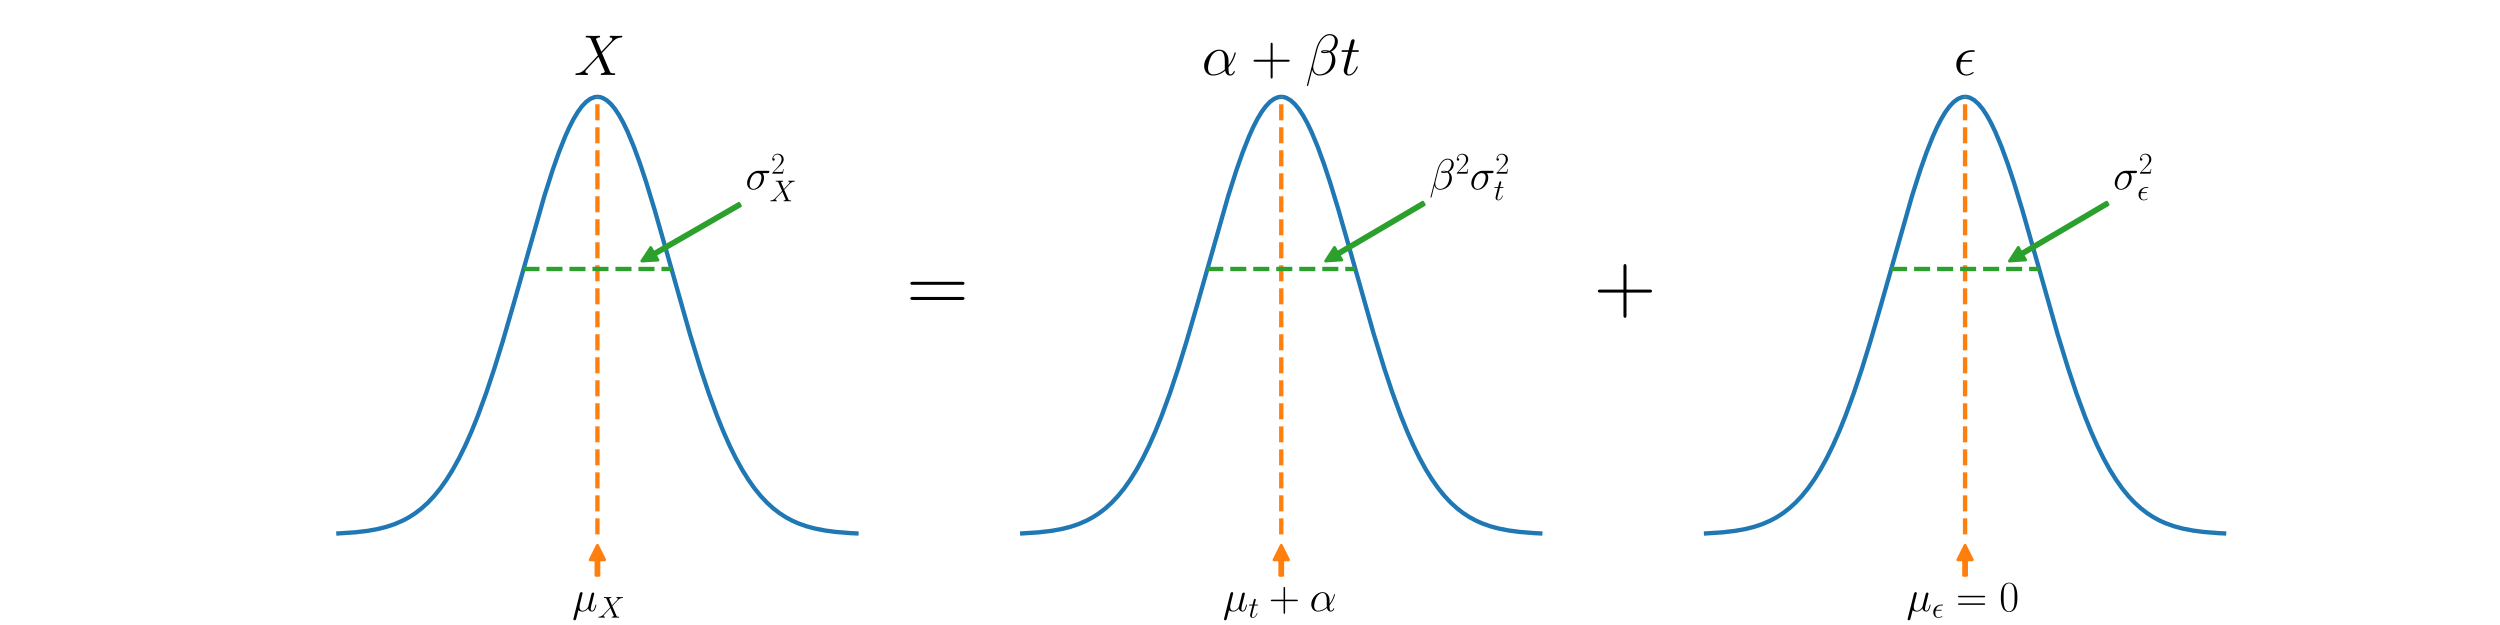
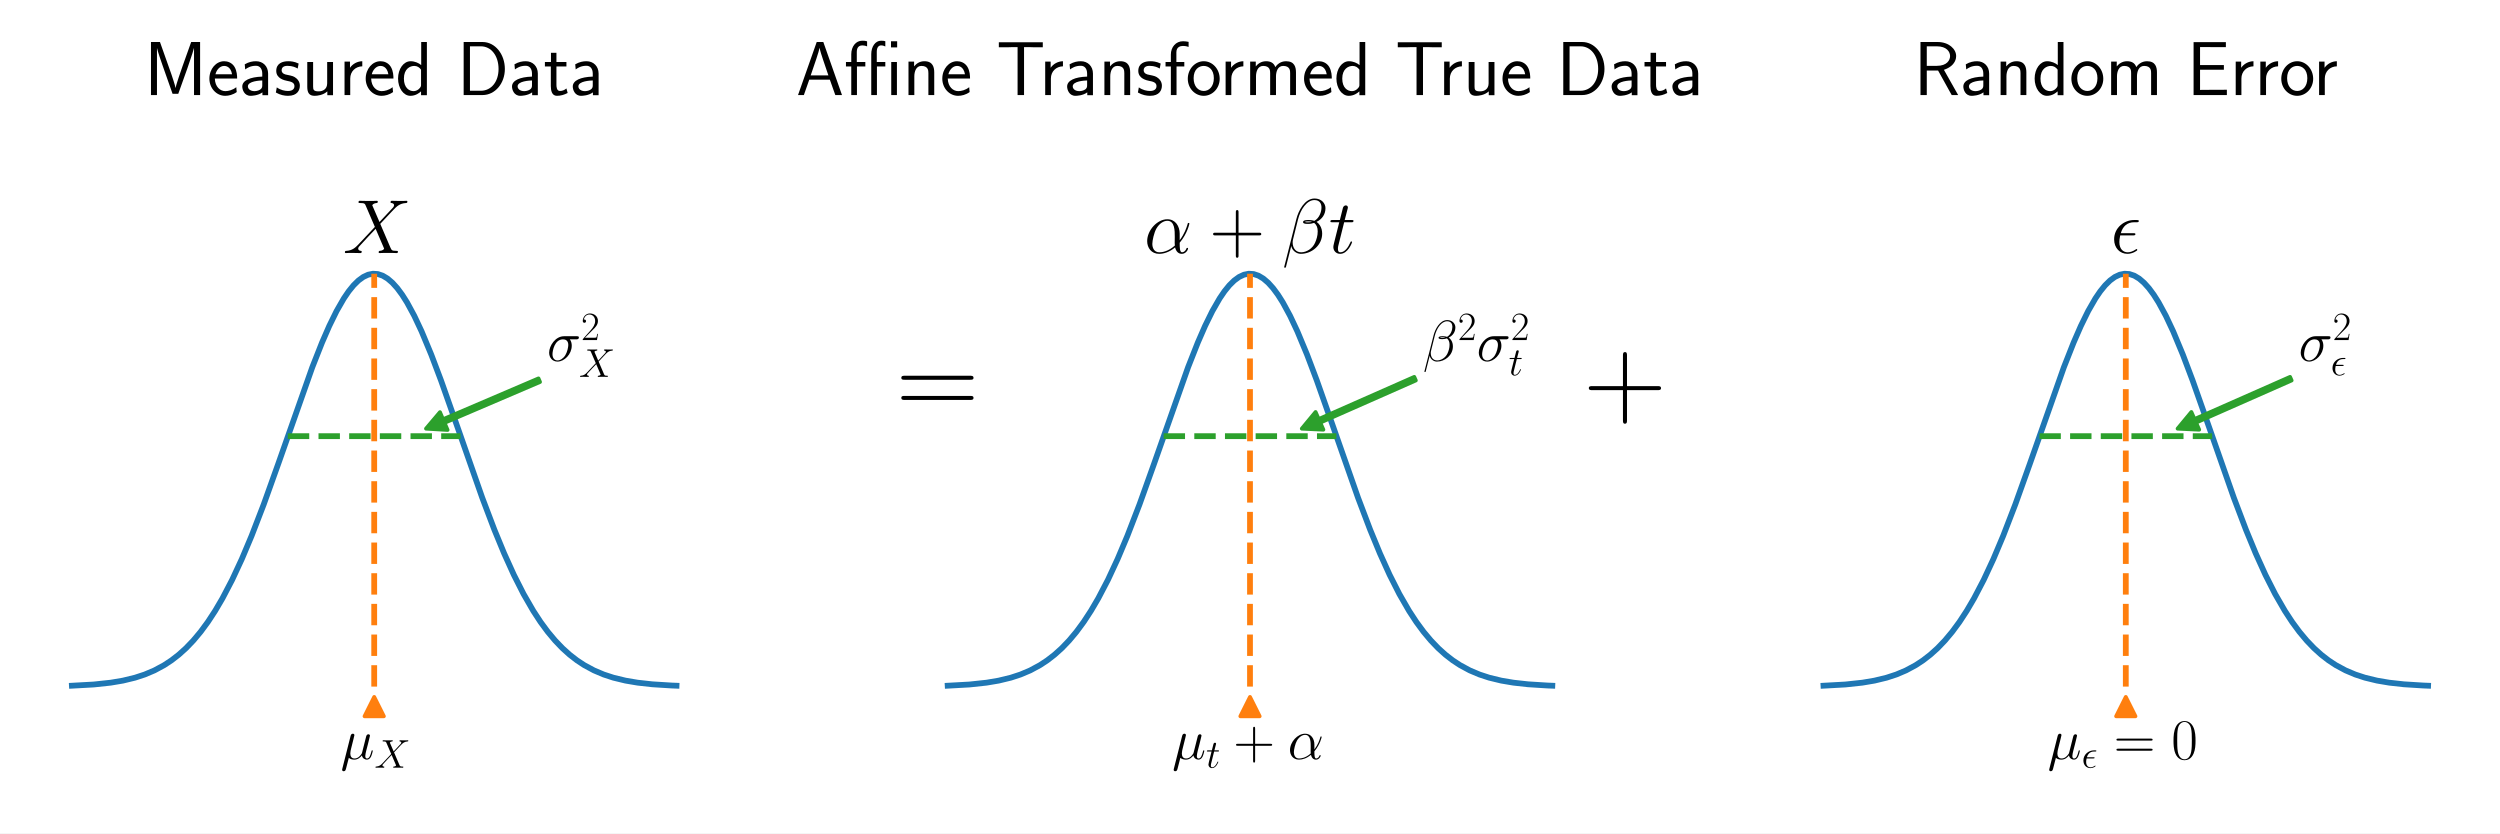
- <svg xmlns="http://www.w3.org/2000/svg" xmlns:xlink="http://www.w3.org/1999/xlink" width="864pt" height="216pt" viewBox="0 0 864 216" version="1.1">
+ <svg xmlns="http://www.w3.org/2000/svg" xmlns:xlink="http://www.w3.org/1999/xlink" width="648pt" height="216pt" viewBox="0 0 648 216" version="1.1">
  <defs>
    <style type="text/css">*{stroke-linejoin: round; stroke-linecap: butt}</style>
  </defs>
  <g id="figure_1">
    <g id="patch_1">
-       <path d="M 0 216  L 864 216  L 864 0  L 0 0  z " style="fill: #ffffff" />
+       <path d="M 0 216  L 648 216  L 648 0  L 0 0  z " style="fill: #ffffff" />
    </g>
    <g id="axes_1">
      <g id="line2d_1">
-         <path d="M 116.952 184.349  L 122.704 183.971  L 127.018 183.466  L 130.613 182.82  L 133.489 182.1  L 136.366 181.147  L 139.242 179.901  L 141.399 178.737  L 143.556 177.34  L 145.713 175.68  L 147.87 173.723  L 150.027 171.434  L 152.184 168.782  L 154.341 165.733  L 156.498 162.259  L 158.655 158.336  L 160.812 153.947  L 162.97 149.08  L 165.127 143.735  L 168.003 135.883  L 170.879 127.255  L 173.755 117.951  L 177.35 105.593  L 188.135 67.729  L 191.012 58.71  L 193.169 52.593  L 195.326 47.16  L 196.764 43.972  L 198.202 41.165  L 199.64 38.763  L 201.078 36.789  L 202.516 35.262  L 203.954 34.195  L 205.392 33.599  L 206.111 33.48  L 206.83 33.48  L 207.549 33.599  L 208.268 33.838  L 209.706 34.67  L 211.144 35.969  L 212.582 37.721  L 214.02 39.911  L 215.458 42.519  L 216.896 45.52  L 219.054 50.701  L 221.211 56.602  L 223.368 63.111  L 226.244 72.527  L 230.558 87.629  L 238.467 115.536  L 242.062 127.255  L 244.938 135.883  L 247.815 143.735  L 249.972 149.08  L 252.129 153.947  L 254.286 158.336  L 256.443 162.259  L 258.6 165.733  L 260.757 168.782  L 262.914 171.434  L 265.071 173.723  L 267.228 175.68  L 269.385 177.34  L 271.542 178.737  L 273.7 179.901  L 275.857 180.865  L 278.733 181.886  L 281.609 182.659  L 285.204 183.356  L 288.799 183.829  L 293.832 184.237  L 295.989 184.349  L 295.989 184.349  " clip-path="url(#p6fb919fb23)" style="fill: none; stroke: #1f77b4; stroke-width: 1.5; stroke-linecap: square" />
+         <path d="M 18.636 177.736  L 24.3 177.421  L 28.706 176.949  L 31.853 176.417  L 35 175.656  L 37.517 174.83  L 40.035 173.764  L 42.553 172.405  L 44.441 171.163  L 46.329 169.702  L 48.217 167.999  L 50.105 166.03  L 51.993 163.774  L 53.881 161.211  L 55.77 158.325  L 57.658 155.106  L 60.175 150.287  L 62.693 144.874  L 65.21 138.899  L 68.357 130.739  L 72.134 120.193  L 80.945 95.19  L 83.463 88.807  L 85.351 84.477  L 87.239 80.631  L 89.127 77.346  L 90.386 75.5  L 91.645 73.95  L 92.903 72.71  L 94.162 71.791  L 95.421 71.202  L 96.68 70.948  L 97.939 71.033  L 99.197 71.454  L 100.456 72.209  L 101.715 73.29  L 102.974 74.687  L 104.232 76.387  L 105.491 78.375  L 107.379 81.855  L 109.267 85.87  L 111.785 91.922  L 114.303 98.586  L 118.079 109.276  L 125.002 129.029  L 128.149 137.324  L 130.667 143.431  L 133.184 148.989  L 135.702 153.958  L 138.219 158.325  L 140.107 161.211  L 141.996 163.774  L 143.884 166.03  L 145.772 167.999  L 147.66 169.702  L 149.548 171.163  L 151.436 172.405  L 153.954 173.764  L 156.471 174.83  L 158.989 175.656  L 162.136 176.417  L 165.283 176.949  L 169.059 177.368  L 174.094 177.686  L 175.353 177.736  L 175.353 177.736  " clip-path="url(#p0ceb1feadc)" style="fill: none; stroke: #1f77b4; stroke-width: 1.5; stroke-linecap: square" />
      </g>
      <g id="line2d_2">
-         <path d="M 206.471 184.68  L 206.471 33.48  " clip-path="url(#p6fb919fb23)" style="fill: none; stroke-dasharray: 5.55,2.4; stroke-dashoffset: 0; stroke: #ff7f0e; stroke-width: 1.5" />
+         <path d="M 96.994 177.97  L 96.994 70.948  " clip-path="url(#p0ceb1feadc)" style="fill: none; stroke-dasharray: 5.55,2.4; stroke-dashoffset: 0; stroke: #ff7f0e; stroke-width: 1.5" />
      </g>
      <g id="line2d_3">
-         <path d="M 180.894 92.963  L 232.047 92.963  " clip-path="url(#p6fb919fb23)" style="fill: none; stroke-dasharray: 5.55,2.4; stroke-dashoffset: 0; stroke: #2ca02c; stroke-width: 1.5" />
+         <path d="M 74.606 113.052  L 119.383 113.052  " clip-path="url(#p0ceb1feadc)" style="fill: none; stroke-dasharray: 5.55,2.4; stroke-dashoffset: 0; stroke: #2ca02c; stroke-width: 1.5" />
      </g>
      <g id="text_1">
-         <g transform="translate(198.3746 25.92) scale(0.2 -0.2)">
+         <g transform="translate(37.33885 24.637) scale(0.2 -0.2)">
+           <defs>
+             <path id="CMSS17-4d" d="M 3194 2373  L 2886 1476  C 2835 1311 2662 795 2624 592  L 2618 592  C 2598 719 2560 853 2458 1177  C 2400 1368 2336 1565 2272 1743  L 1325 4416  L 576 4416  L 576 0  L 1075 0  L 1075 3899  L 1082 3899  C 1082 3893 1139 3613 1530 2500  L 2374 102  L 2848 102  L 3610 2233  C 3661 2379 3821 2843 3891 3066  C 3955 3257 4115 3728 4154 3912  L 4160 3912  L 4160 0  L 4666 0  L 4666 4416  L 3923 4416  L 3194 2373  z " transform="scale(0.015625)" />
+             <path id="CMSS17-65" d="M 2502 1375  C 2502 1587 2490 2001 2285 2347  C 2061 2713 1696 2816 1421 2816  C 755 2816 192 2184 192 1363  C 192 579 774 -64 1510 -64  C 1798 -64 2150 19 2470 249  C 2470 275 2458 414 2451 421  C 2451 433 2432 629 2432 655  C 2125 408 1773 326 1517 326  C 1107 326 666 667 646 1375  L 2502 1375  z M 698 1728  C 781 2086 1062 2425 1421 2425  C 1517 2425 1965 2412 2080 1728  L 698 1728  z " transform="scale(0.015625)" />
+             <path id="CMSS17-61" d="M 2406 1789  C 2406 2399 1978 2816 1402 2816  C 1120 2816 813 2764 461 2559  L 499 2133  C 659 2250 934 2438 1395 2438  C 1722 2438 1920 2185 1920 1782  L 1920 1536  C 896 1504 256 1209 256 711  C 256 452 416 -64 947 -64  C 1043 -64 1562 -52 1933 224  L 1933 -13  L 2406 -13  L 2406 1789  z M 1920 824  C 1920 711 1920 559 1728 446  C 1562 339 1350 326 1261 326  C 941 326 723 503 723 723  C 723 1165 1722 1209 1920 1216  L 1920 824  z " transform="scale(0.015625)" />
+             <path id="CMSS17-73" d="M 2061 2623  C 1683 2803 1389 2816 1197 2816  C 742 2816 198 2655 198 2009  C 198 1363 902 1222 1094 1183  C 1389 1126 1715 1062 1715 742  C 1715 339 1254 339 1171 339  C 915 339 563 409 243 639  L 166 211  C 531 0 883 -64 1178 -64  C 1965 -64 2163 416 2163 780  C 2163 1094 1984 1305 1862 1401  C 1651 1567 1574 1587 1050 1695  C 960 1708 646 1779 646 2067  C 646 2431 1050 2431 1139 2431  C 1555 2431 1811 2303 1984 2207  L 2061 2623  z " transform="scale(0.015625)" />
+             <path id="CMSS17-75" d="M 2618 2752  L 2131 2752  L 2131 976  C 2131 500 1786 307 1421 307  C 998 307 960 448 960 712  L 960 2752  L 474 2752  L 474 680  C 474 179 646 -64 1088 -64  C 1306 -64 1798 -13 2144 307  L 2144 -13  L 2618 -13  L 2618 2752  z " transform="scale(0.015625)" />
+             <path id="CMSS17-72" d="M 954 1369  C 954 1974 1395 2379 1958 2392  L 1958 2816  C 1549 2809 1165 2604 934 2270  L 934 2783  L 480 2783  L 480 0  L 954 0  L 954 1369  z " transform="scale(0.015625)" />
+             <path id="CMSS17-64" d="M 2611 4416  L 2138 4416  L 2138 2495  C 1939 2662 1613 2816 1254 2816  C 672 2816 211 2179 211 1375  C 211 572 666 -64 1235 -64  C 1677 -64 1971 172 2125 307  L 2125 -13  L 2611 -13  L 2611 4416  z M 2125 851  C 2125 760 2125 663 1926 488  C 1798 378 1645 326 1498 326  C 1152 326 698 585 698 1369  C 698 2185 1210 2425 1562 2425  C 1798 2425 1990 2308 2125 2114  L 2125 851  z " transform="scale(0.015625)" />
+             <path id="CMSS17-44" d="M 570 4416  L 570 0  L 2144 0  C 3194 0 4000 981 4000 2169  C 4000 3396 3194 4416 2144 4416  L 570 4416  z M 1094 358  L 1094 4057  L 2003 4057  C 2861 4057 3475 3275 3475 2169  C 3475 1108 2867 358 2003 358  L 1094 358  z " transform="scale(0.015625)" />
+             <path id="CMSS17-74" d="M 1069 2380  L 1901 2380  L 1901 2752  L 1069 2752  L 1069 3520  L 614 3520  L 614 2752  L 109 2752  L 109 2380  L 602 2380  L 602 751  C 602 384 685 -64 1107 -64  C 1427 -64 1722 25 2003 172  L 1901 551  C 1747 416 1562 339 1363 339  C 1082 339 1069 699 1069 860  L 1069 2380  z " transform="scale(0.015625)" />
+           </defs>
+           <use xlink:href="#CMSS17-4d" transform="scale(0.996264)" />
+           <use xlink:href="#CMSS17-65" transform="translate(81.67603 0) scale(0.996264)" />
+           <use xlink:href="#CMSS17-61" transform="translate(123.3149 0) scale(0.996264)" />
+           <use xlink:href="#CMSS17-73" transform="translate(168.2368 0) scale(0.996264)" />
+           <use xlink:href="#CMSS17-75" transform="translate(204.1503 0) scale(0.996264)" />
+           <use xlink:href="#CMSS17-72" transform="translate(252.3553 0) scale(0.996264)" />
+           <use xlink:href="#CMSS17-65" transform="translate(284.265 0) scale(0.996264)" />
+           <use xlink:href="#CMSS17-64" transform="translate(325.9039 0) scale(0.996264)" />
+           <use xlink:href="#CMSS17-44" transform="translate(405.3379 0) scale(0.996264)" />
+           <use xlink:href="#CMSS17-61" transform="translate(472.8807 0) scale(0.996264)" />
+           <use xlink:href="#CMSS17-74" transform="translate(517.8027 0) scale(0.996264)" />
+           <use xlink:href="#CMSS17-61" transform="translate(551.6342 0) scale(0.996264)" />
+         </g>
+         <g transform="translate(96.99443 45.11703) scale(0.2 -0.2)" />
+         <g transform="translate(88.89841 65.59706) scale(0.2 -0.2)">
          <defs>
            <path id="CMMI12-58" d="M 3040 2586  L 2438 3981  C 2522 4134 2714 4159 2790 4166  C 2829 4166 2899 4172 2899 4281  C 2899 4352 2842 4352 2803 4352  C 2694 4352 2566 4339 2458 4339  L 2086 4339  C 1696 4339 1414 4352 1408 4352  C 1357 4352 1293 4352 1293 4230  C 1293 4166 1350 4166 1434 4166  C 1805 4166 1830 4102 1894 3949  L 2656 2179  L 1267 701  C 1037 453 762 211 288 185  C 211 179 160 179 160 64  C 160 44 166 0 237 0  C 326 0 422 12 512 12  L 813 12  C 1018 12 1242 0 1440 0  C 1485 0 1562 0 1562 115  C 1562 179 1517 185 1478 185  C 1350 198 1267 268 1267 370  C 1267 478 1344 555 1530 746  L 2099 1363  C 2240 1510 2579 1879 2720 2019  L 3392 453  C 3398 440 3424 376 3424 370  C 3424 312 3283 198 3078 185  C 3040 185 2970 179 2970 64  C 2970 0 3034 0 3066 0  C 3174 0 3302 12 3411 12  L 4115 12  C 4230 12 4352 0 4461 0  C 4506 0 4576 0 4576 121  C 4576 185 4512 185 4454 185  C 4070 191 4058 223 3949 459  L 3104 2433  L 3917 3300  C 3981 3363 4128 3523 4186 3586  C 4461 3873 4717 4134 5235 4166  C 5299 4172 5363 4172 5363 4281  C 5363 4352 5306 4352 5280 4352  C 5190 4352 5094 4339 5005 4339  L 4710 4339  C 4506 4339 4282 4352 4083 4352  C 4038 4352 3962 4352 3962 4236  C 3962 4172 4006 4166 4045 4166  C 4147 4153 4256 4102 4256 3981  L 4250 3968  C 4243 3924 4230 3860 4160 3784  L 3040 2586  z " transform="scale(0.015625)" />
          </defs>
          <use xlink:href="#CMMI12-58" transform="scale(0.996264)" />
        </g>
      </g>
      <g id="patch_2">
-         <path d="M 205.971 198.834  Q 205.971 196.153 205.971 193.472  L 203.971 193.472  Q 205.221 190.971 206.471 188.47  Q 207.721 190.971 208.971 193.472  L 206.971 193.472  Q 206.971 196.153 206.971 198.834  L 205.971 198.834  z " style="fill: #ff7f0e; stroke: #ff7f0e; stroke-linecap: round" />
+         <path d="M 94.494 185.653  Q 95.744 183.153 96.994 180.653  Q 98.244 183.153 99.494 185.653  z " style="fill: #ff7f0e; stroke: #ff7f0e; stroke-linecap: round" />
      </g>
      <g id="text_2">
-         <g transform="translate(197.7355 211.2128) scale(0.15 -0.15)">
+         <g transform="translate(88.25937 196.7508) scale(0.15 -0.15)">
          <defs>
            <path id="CMMI12-16" d="M 922 140  C 1082 -7 1318 -64 1536 -64  C 1946 -64 2227 210 2374 408  C 2438 70 2707 -64 2931 -64  C 3123 -64 3277 51 3392 281  C 3494 498 3584 887 3584 913  C 3584 944 3558 970 3520 970  C 3462 970 3456 938 3430 842  C 3334 466 3213 64 2950 64  C 2765 64 2752 229 2752 357  C 2752 504 2810 734 2854 925  L 3034 1615  C 3059 1736 3130 2023 3162 2138  C 3200 2291 3270 2566 3270 2591  C 3270 2687 3194 2752 3098 2752  C 3040 2752 2906 2726 2854 2534  L 2406 759  C 2374 632 2374 619 2291 517  C 2214 408 1965 64 1562 64  C 1203 64 1088 325 1088 625  C 1088 811 1146 1034 1171 1143  L 1459 2292  C 1491 2413 1542 2617 1542 2656  C 1542 2758 1459 2816 1376 2816  C 1318 2816 1178 2796 1126 2592  L 198 -1085  C 192 -1116 179 -1154 179 -1191  C 179 -1287 256 -1351 352 -1351  C 538 -1351 576 -1204 621 -1029  L 922 140  z " transform="scale(0.015625)" />
          </defs>
          <use xlink:href="#CMMI12-16" transform="scale(0.996264)" />
          <use xlink:href="#CMMI12-58" transform="translate(58.69142 -14.94392) scale(0.697382)" />
        </g>
      </g>
      <g id="patch_3">
-         <path d="M 255.874 71.151  Q 241.135 79.65 226.396 88.149  L 227.395 89.881  Q 224.606 90.047 221.817 90.212  Q 223.357 87.881 224.897 85.55  L 225.896 87.283  Q 240.635 78.784 255.375 70.285  L 255.874 71.151  z " style="fill: #2ca02c; stroke: #2ca02c; stroke-linecap: round" />
+         <path d="M 139.966 99.008  Q 127.593 104.303 115.22 109.597  L 116.006 111.436  Q 113.217 111.27 110.427 111.104  Q 112.233 108.972 114.039 106.839  L 114.826 108.678  Q 127.2 103.383 139.573 98.089  L 139.966 99.008  z " style="fill: #2ca02c; stroke: #2ca02c; stroke-linecap: round" />
      </g>
      <g id="text_3">
-         <g transform="translate(257.6241 65.44851) scale(0.15 -0.15)">
+         <g transform="translate(141.7708 93.57608) scale(0.15 -0.15)">
          <defs>
            <path id="CMMI12-1b" d="M 3251 2406  C 3334 2406 3546 2406 3546 2611  C 3546 2752 3424 2752 3309 2752  L 1894 2752  C 934 2752 243 1685 243 932  C 243 389 595 -64 1171 -64  C 1926 -64 2752 746 2752 1704  C 2752 1953 2694 2195 2541 2406  L 3251 2406  z M 1178 64  C 851 64 614 312 614 753  C 614 1136 845 2406 1786 2406  C 2061 2406 2368 2272 2368 1780  C 2368 1557 2266 1021 2042 651  C 1811 274 1466 64 1178 64  z " transform="scale(0.015625)" />
            <path id="CMR17-32" d="M 2669 990  L 2554 990  C 2490 537 2438 460 2413 422  C 2381 371 1920 371 1830 371  L 602 371  C 832 620 1280 1073 1824 1596  C 2214 1966 2669 2400 2669 3033  C 2669 3788 2067 4224 1395 4224  C 691 4224 262 3603 262 3027  C 262 2777 448 2745 525 2745  C 589 2745 781 2783 781 3007  C 781 3206 614 3264 525 3264  C 486 3264 448 3257 422 3244  C 544 3788 915 4057 1306 4057  C 1862 4057 2227 3616 2227 3033  C 2227 2477 1901 1998 1536 1583  L 262 147  L 262 0  L 2515 0  L 2669 990  z " transform="scale(0.015625)" />
          </defs>
          <use xlink:href="#CMMI12-1b" transform="scale(0.996264)" />
          <use xlink:href="#CMR17-32" transform="translate(59.02005 36.15364) scale(0.697382)" />
          <use xlink:href="#CMMI12-58" transform="translate(55.44546 -27.44057) scale(0.697382)" />
        </g>
      </g>
    </g>
    <g id="axes_2">
      <g id="line2d_4">
-         <path d="M 353.281 184.349  L 359.033 183.971  L 363.348 183.466  L 366.943 182.82  L 369.819 182.1  L 372.695 181.147  L 375.571 179.901  L 377.728 178.737  L 379.885 177.34  L 382.042 175.68  L 384.199 173.723  L 386.356 171.434  L 388.514 168.782  L 390.671 165.733  L 392.828 162.259  L 394.985 158.336  L 397.142 153.947  L 399.299 149.08  L 401.456 143.735  L 404.332 135.883  L 407.208 127.255  L 410.084 117.951  L 413.679 105.593  L 424.465 67.729  L 427.341 58.71  L 429.498 52.593  L 431.655 47.16  L 433.093 43.972  L 434.531 41.165  L 435.969 38.763  L 437.407 36.789  L 438.845 35.262  L 440.283 34.195  L 441.721 33.599  L 442.44 33.48  L 443.16 33.48  L 443.879 33.599  L 444.598 33.838  L 446.036 34.67  L 447.474 35.969  L 448.912 37.721  L 450.35 39.911  L 451.788 42.519  L 453.226 45.52  L 455.383 50.701  L 457.54 56.602  L 459.697 63.111  L 462.573 72.527  L 466.887 87.629  L 474.797 115.536  L 478.392 127.255  L 481.268 135.883  L 484.144 143.735  L 486.301 149.08  L 488.458 153.947  L 490.615 158.336  L 492.772 162.259  L 494.929 165.733  L 497.086 168.782  L 499.244 171.434  L 501.401 173.723  L 503.558 175.68  L 505.715 177.34  L 507.872 178.737  L 510.029 179.901  L 512.186 180.865  L 515.062 181.886  L 517.938 182.659  L 521.533 183.356  L 525.128 183.829  L 530.162 184.237  L 532.319 184.349  L 532.319 184.349  " clip-path="url(#p4716fea636)" style="fill: none; stroke: #1f77b4; stroke-width: 1.5; stroke-linecap: square" />
+         <path d="M 245.641 177.736  L 251.306 177.421  L 255.712 176.949  L 258.859 176.417  L 262.005 175.656  L 264.523 174.83  L 267.041 173.764  L 269.558 172.405  L 271.446 171.163  L 273.334 169.702  L 275.223 167.999  L 277.111 166.03  L 278.999 163.774  L 280.887 161.211  L 282.775 158.325  L 284.663 155.106  L 287.181 150.287  L 289.698 144.874  L 292.216 138.899  L 295.363 130.739  L 299.139 120.193  L 307.951 95.19  L 310.468 88.807  L 312.356 84.477  L 314.245 80.631  L 316.133 77.346  L 317.391 75.5  L 318.65 73.95  L 319.909 72.71  L 321.168 71.791  L 322.427 71.202  L 323.685 70.948  L 324.944 71.033  L 326.203 71.454  L 327.462 72.209  L 328.72 73.29  L 329.979 74.687  L 331.238 76.387  L 332.497 78.375  L 334.385 81.855  L 336.273 85.87  L 338.791 91.922  L 341.308 98.586  L 345.084 109.276  L 352.008 129.029  L 355.155 137.324  L 357.672 143.431  L 360.19 148.989  L 362.707 153.958  L 365.225 158.325  L 367.113 161.211  L 369.001 163.774  L 370.889 166.03  L 372.777 167.999  L 374.666 169.702  L 376.554 171.163  L 378.442 172.405  L 380.959 173.764  L 383.477 174.83  L 385.995 175.656  L 389.141 176.417  L 392.288 176.949  L 396.065 177.368  L 401.1 177.686  L 402.359 177.736  L 402.359 177.736  " clip-path="url(#pe589434243)" style="fill: none; stroke: #1f77b4; stroke-width: 1.5; stroke-linecap: square" />
      </g>
      <g id="line2d_5">
-         <path d="M 442.8 184.68  L 442.8 33.48  " clip-path="url(#p4716fea636)" style="fill: none; stroke-dasharray: 5.55,2.4; stroke-dashoffset: 0; stroke: #ff7f0e; stroke-width: 1.5" />
+         <path d="M 324 177.97  L 324 70.948  " clip-path="url(#pe589434243)" style="fill: none; stroke-dasharray: 5.55,2.4; stroke-dashoffset: 0; stroke: #ff7f0e; stroke-width: 1.5" />
      </g>
      <g id="line2d_6">
-         <path d="M 417.223 92.963  L 468.377 92.963  " clip-path="url(#p4716fea636)" style="fill: none; stroke-dasharray: 5.55,2.4; stroke-dashoffset: 0; stroke: #2ca02c; stroke-width: 1.5" />
+         <path d="M 301.612 113.052  L 346.388 113.052  " clip-path="url(#pe589434243)" style="fill: none; stroke-dasharray: 5.55,2.4; stroke-dashoffset: 0; stroke: #2ca02c; stroke-width: 1.5" />
      </g>
      <g id="text_4">
-         <g transform="translate(415.3506 25.92) scale(0.2 -0.2)">
+         <g transform="translate(206.3304 24.637) scale(0.2 -0.2)">
+           <defs>
+             <path id="CMSS17-41" d="M 2272 4416  L 1722 4416  L 166 0  L 653 0  L 1101 1280  L 2816 1280  L 3270 0  L 3827 0  L 2272 4416  z M 2694 1638  L 1222 1638  C 1530 2530 1914 3638 1958 3924  L 1965 3924  C 2010 3663 2138 3281 2246 2956  L 2694 1638  z " transform="scale(0.015625)" />
+             <path id="CMSS17-e" d="M 4422 4480  L 3910 4480  L 3910 3967  L 4422 3967  L 4422 4480  z M 4403 2752  L 3930 2752  L 3930 0  L 4403 0  L 4403 2752  z M 2739 2380  L 3437 2380  L 3437 2752  L 2726 2752  L 2726 3613  C 2726 3961 2880 4134 3085 4134  C 3226 4134 3360 4089 3437 4044  L 3437 4480  C 3322 4512 3270 4524 3085 4524  C 2605 4524 2266 4038 2266 3402  L 2266 0  L 2739 0  L 2739 2380  z M 1075 2380  L 1773 2380  L 1773 2752  L 1062 2752  L 1062 3599  C 1062 4038 1325 4134 1510 4134  C 1619 4134 1773 4115 1920 4051  L 1920 4473  C 1754 4518 1728 4524 1510 4524  C 986 4524 602 4044 602 3396  L 602 2752  L 160 2752  L 160 2380  L 602 2380  L 602 0  L 1075 0  L 1075 2380  z " transform="scale(0.015625)" />
+             <path id="CMSS17-6e" d="M 2618 1878  C 2618 2283 2522 2816 1798 2816  C 1389 2816 1120 2604 941 2386  L 941 2783  L 474 2783  L 474 0  L 960 0  L 960 1556  C 960 1962 1114 2425 1549 2425  C 2112 2425 2131 2045 2131 1826  L 2131 0  L 2618 0  L 2618 1878  z " transform="scale(0.015625)" />
+             <path id="CMSS17-54" d="M 2317 3987  L 2848 3987  C 2925 3987 3002 3980 3078 3980  L 3878 3980  L 3878 4396  L 218 4396  L 218 3980  L 1018 3980  C 1094 3980 1171 3987 1248 3987  L 1779 3987  L 1779 0  L 2317 0  L 2317 3987  z " transform="scale(0.015625)" />
+             <path id="CMSS17-66" d="M 1075 2380  L 1722 2380  L 1722 2752  L 1062 2752  L 1062 3563  C 1062 4013 1408 4089 1606 4089  C 1670 4089 1850 4089 2080 4007  L 2080 4428  C 1933 4460 1754 4480 1613 4480  C 1018 4480 602 3994 602 3366  L 602 2752  L 160 2752  L 160 2380  L 602 2380  L 602 0  L 1075 0  L 1075 2380  z " transform="scale(0.015625)" />
+             <path id="CMSS17-6f" d="M 2829 1356  C 2829 2175 2221 2816 1504 2816  C 768 2816 173 2156 173 1356  C 173 544 787 -64 1498 -64  C 2227 -64 2829 563 2829 1356  z M 1504 339  C 1050 339 659 710 659 1407  C 659 2150 1114 2425 1498 2425  C 1914 2425 2342 2124 2342 1407  C 2342 684 1926 339 1504 339  z " transform="scale(0.015625)" />
+             <path id="CMSS17-6d" d="M 4288 1878  C 4288 2309 4179 2816 3462 2816  C 2982 2816 2694 2515 2566 2328  C 2451 2668 2182 2816 1798 2816  C 1363 2816 1088 2566 941 2386  L 941 2783  L 474 2783  L 474 0  L 960 0  L 960 1556  C 960 1936 1101 2425 1555 2425  C 2138 2425 2138 2013 2138 1826  L 2138 0  L 2624 0  L 2624 1556  C 2624 1936 2765 2425 3219 2425  C 3802 2425 3802 2013 3802 1826  L 3802 0  L 4288 0  L 4288 1878  z " transform="scale(0.015625)" />
+           </defs>
+           <use xlink:href="#CMSS17-41" transform="scale(0.996264)" />
+           <use xlink:href="#CMSS17-e" transform="translate(62.21786 0) scale(0.996264)" />
+           <use xlink:href="#CMSS17-6e" transform="translate(138.3688 0) scale(0.996264)" />
+           <use xlink:href="#CMSS17-65" transform="translate(186.5737 0) scale(0.996264)" />
+           <use xlink:href="#CMSS17-54" transform="translate(259.4417 0) scale(0.996264)" />
+           <use xlink:href="#CMSS17-72" transform="translate(315.4539 0) scale(0.996264)" />
+           <use xlink:href="#CMSS17-61" transform="translate(347.3636 0) scale(0.996264)" />
+           <use xlink:href="#CMSS17-6e" transform="translate(392.2856 0) scale(0.996264)" />
+           <use xlink:href="#CMSS17-73" transform="translate(440.4905 0) scale(0.996264)" />
+           <use xlink:href="#CMSS17-66" transform="translate(476.4041 0) scale(0.996264)" />
+           <use xlink:href="#CMSS17-6f" transform="translate(505.0307 0) scale(0.996264)" />
+           <use xlink:href="#CMSS17-72" transform="translate(549.2719 0) scale(0.996264)" />
+           <use xlink:href="#CMSS17-6d" transform="translate(581.1817 0) scale(0.996264)" />
+           <use xlink:href="#CMSS17-65" transform="translate(655.4109 0) scale(0.996264)" />
+           <use xlink:href="#CMSS17-64" transform="translate(697.0497 0) scale(0.996264)" />
+           <use xlink:href="#CMSS17-54" transform="translate(776.4838 0) scale(0.996264)" />
+           <use xlink:href="#CMSS17-72" transform="translate(832.496 0) scale(0.996264)" />
+           <use xlink:href="#CMSS17-75" transform="translate(864.4058 0) scale(0.996264)" />
+           <use xlink:href="#CMSS17-65" transform="translate(912.6107 0) scale(0.996264)" />
+           <use xlink:href="#CMSS17-44" transform="translate(985.4786 0) scale(0.996264)" />
+           <use xlink:href="#CMSS17-61" transform="translate(1053.021 0) scale(0.996264)" />
+           <use xlink:href="#CMSS17-74" transform="translate(1097.943 0) scale(0.996264)" />
+           <use xlink:href="#CMSS17-61" transform="translate(1131.775 0) scale(0.996264)" />
+         </g>
+         <g transform="translate(324 45.11703) scale(0.2 -0.2)" />
+         <g transform="translate(296.5506 65.59706) scale(0.2 -0.2)">
          <defs>
            <path id="CMMI12-b" d="M 2963 1615  C 2963 2234 2611 2816 1933 2816  C 1094 2816 256 1902 256 996  C 256 440 602 -64 1254 -64  C 1651 -64 2125 89 2579 472  C 2669 115 2867 -64 3142 -64  C 3488 -64 3661 293 3661 376  C 3661 434 3616 434 3597 434  C 3546 434 3539 415 3520 364  C 3462 204 3315 64 3162 64  C 2963 64 2963 472 2963 862  C 3616 1641 3770 2445 3770 2451  C 3770 2509 3718 2509 3699 2509  C 3642 2509 3635 2490 3610 2375  C 3526 2094 3360 1596 2963 1072  L 2963 1615  z M 2560 625  C 1997 121 1491 64 1267 64  C 813 64 685 466 685 766  C 685 1040 826 1692 1024 2043  C 1286 2490 1645 2687 1933 2687  C 2554 2687 2554 1877 2554 1340  C 2554 1181 2547 1015 2547 855  C 2547 728 2554 696 2560 625  z " transform="scale(0.015625)" />
            <path id="CMR17-2b" d="M 2413 1472  L 4109 1472  C 4198 1472 4307 1472 4307 1580  C 4307 1696 4205 1696 4109 1696  L 2413 1696  L 2413 3385  C 2413 3475 2413 3584 2304 3584  C 2189 3584 2189 3481 2189 3385  L 2189 1696  L 493 1696  C 403 1696 294 1696 294 1587  C 294 1472 397 1472 493 1472  L 2189 1472  L 2189 -194  C 2189 -282 2189 -391 2298 -391  C 2413 -391 2413 -289 2413 -194  L 2413 1472  z " transform="scale(0.015625)" />
            <path id="CMMI12-c" d="M 3622 3739  C 3622 4131 3296 4544 2714 4544  C 1888 4544 1363 3510 1197 2830  L 186 -1152  C 173 -1204 211 -1216 243 -1216  C 288 -1216 320 -1210 326 -1178  L 774 592  C 838 231 1190 -64 1568 -64  C 2483 -64 3347 657 3347 1618  C 3347 1863 3290 2108 3155 2314  C 3078 2437 2982 2527 2880 2599  C 3341 2823 3622 3222 3622 3739  z M 2509 2605  C 2406 2571 2304 2560 2182 2560  C 2093 2560 2010 2553 1894 2588  C 1958 2627 2054 2639 2189 2639  C 2304 2639 2419 2627 2509 2605  z M 3290 3798  C 3290 3438 3117 2915 2701 2684  C 2579 2723 2413 2752 2272 2752  C 2138 2752 1754 2765 1754 2582  C 1754 2411 2106 2430 2214 2430  C 2381 2430 2528 2469 2682 2514  C 2886 2347 2976 2127 2976 1805  C 2976 1431 2874 1128 2752 850  C 2541 373 2042 64 1600 64  C 1133 64 890 438 890 876  C 890 934 890 1018 915 1115  L 1331 2784  C 1542 3641 2080 4413 2701 4413  C 3162 4413 3290 4086 3290 3798  z " transform="scale(0.015625)" />
            <path id="CMMI12-74" d="M 1286 2566  L 1875 2566  C 1997 2566 2061 2566 2061 2681  C 2061 2752 2022 2752 1894 2752  L 1331 2752  L 1568 3664  C 1594 3752 1594 3764 1594 3808  C 1594 3910 1510 3968 1427 3968  C 1376 3968 1229 3948 1178 3746  L 928 2752  L 326 2752  C 198 2752 141 2752 141 2630  C 141 2566 186 2566 307 2566  L 877 2566  L 454 881  C 403 657 384 593 384 510  C 384 210 595 -64 954 -64  C 1600 -64 1946 868 1946 913  C 1946 951 1920 970 1882 970  C 1869 970 1843 970 1830 944  C 1824 938 1818 932 1773 830  C 1638 510 1344 64 973 64  C 781 64 768 223 768 364  C 768 370 768 491 787 568  L 1286 2566  z " transform="scale(0.015625)" />
          </defs>
          <use xlink:href="#CMMI12-b" transform="scale(0.996264)" />
          <use xlink:href="#CMR17-2b" transform="translate(84.82023 0) scale(0.996264)" />
          <use xlink:href="#CMMI12-c" transform="translate(178.6742 0) scale(0.996264)" />
          <use xlink:href="#CMMI12-74" transform="translate(239.2682 0) scale(0.996264)" />
        </g>
      </g>
      <g id="patch_4">
-         <path d="M 442.3 198.834  Q 442.3 196.153 442.3 193.472  L 440.3 193.472  Q 441.55 190.971 442.8 188.47  Q 444.05 190.971 445.3 193.472  L 443.3 193.472  Q 443.3 196.153 443.3 198.834  L 442.3 198.834  z " style="fill: #ff7f0e; stroke: #ff7f0e; stroke-linecap: round" />
+         <path d="M 321.5 185.653  Q 322.75 183.153 324 180.653  Q 325.25 183.153 326.5 185.653  z " style="fill: #ff7f0e; stroke: #ff7f0e; stroke-linecap: round" />
      </g>
      <g id="text_5">
-         <g transform="translate(422.5956 211.2128) scale(0.15 -0.15)">
+         <g transform="translate(303.7956 196.7508) scale(0.15 -0.15)">
          <use xlink:href="#CMMI12-16" transform="scale(0.996264)" />
          <use xlink:href="#CMMI12-74" transform="translate(58.69142 -14.94392) scale(0.697382)" />
          <use xlink:href="#CMR17-2b" transform="translate(105.9871 0) scale(0.996264)" />
          <use xlink:href="#CMMI12-b" transform="translate(199.8411 0) scale(0.996264)" />
        </g>
      </g>
      <g id="patch_5">
-         <path d="M 492.207 70.75  Q 477.46 79.428 462.712 88.105  L 463.727 89.829  Q 460.936 90.021 458.146 90.212  Q 459.668 87.866 461.191 85.52  L 462.205 87.243  Q 476.953 78.566 491.7 69.889  L 492.207 70.75  z " style="fill: #2ca02c; stroke: #2ca02c; stroke-linecap: round" />
+         <path d="M 366.977 98.611  Q 354.593 104.077 342.209 109.543  L 343.016 111.372  Q 340.225 111.238 337.433 111.104  Q 339.215 108.951 340.997 106.798  L 341.805 108.628  Q 354.189 103.162 366.573 97.696  L 366.977 98.611  z " style="fill: #2ca02c; stroke: #2ca02c; stroke-linecap: round" />
      </g>
      <g id="text_6">
-         <g transform="translate(493.9536 65.44851) scale(0.15 -0.15)">
+         <g transform="translate(368.7763 93.57608) scale(0.15 -0.15)">
          <use xlink:href="#CMMI12-c" transform="scale(0.996264)" />
          <use xlink:href="#CMR17-32" transform="translate(60.59402 36.15364) scale(0.697382)" />
          <use xlink:href="#CMMI12-1b" transform="translate(93.07533 0) scale(0.996264)" />
          <use xlink:href="#CMR17-32" transform="translate(152.0954 36.15364) scale(0.697382)" />
          <use xlink:href="#CMMI12-74" transform="translate(148.5208 -24.62935) scale(0.697382)" />
        </g>
      </g>
    </g>
    <g id="axes_3">
      <g id="line2d_7">
-         <path d="M 589.611 184.349  L 595.363 183.971  L 599.677 183.466  L 603.272 182.82  L 606.148 182.1  L 609.024 181.147  L 611.9 179.901  L 614.058 178.737  L 616.215 177.34  L 618.372 175.68  L 620.529 173.723  L 622.686 171.434  L 624.843 168.782  L 627 165.733  L 629.157 162.259  L 631.314 158.336  L 633.471 153.947  L 635.628 149.08  L 637.785 143.735  L 640.662 135.883  L 643.538 127.255  L 646.414 117.951  L 650.009 105.593  L 660.794 67.729  L 663.67 58.71  L 665.827 52.593  L 667.985 47.16  L 669.423 43.972  L 670.861 41.165  L 672.299 38.763  L 673.737 36.789  L 675.175 35.262  L 676.613 34.195  L 678.051 33.599  L 678.77 33.48  L 679.489 33.48  L 680.208 33.599  L 680.927 33.838  L 682.365 34.67  L 683.803 35.969  L 685.241 37.721  L 686.679 39.911  L 688.117 42.519  L 689.555 45.52  L 691.712 50.701  L 693.869 56.602  L 696.027 63.111  L 698.903 72.527  L 703.217 87.629  L 711.126 115.536  L 714.721 127.255  L 717.597 135.883  L 720.473 143.735  L 722.63 149.08  L 724.788 153.947  L 726.945 158.336  L 729.102 162.259  L 731.259 165.733  L 733.416 168.782  L 735.573 171.434  L 737.73 173.723  L 739.887 175.68  L 742.044 177.34  L 744.201 178.737  L 746.358 179.901  L 748.515 180.865  L 751.392 181.886  L 754.268 182.659  L 757.863 183.356  L 761.458 183.829  L 766.491 184.237  L 768.648 184.349  L 768.648 184.349  " clip-path="url(#p3afcf00f4f)" style="fill: none; stroke: #1f77b4; stroke-width: 1.5; stroke-linecap: square" />
+         <path d="M 472.647 177.736  L 478.311 177.421  L 482.717 176.949  L 485.864 176.417  L 489.011 175.656  L 491.529 174.83  L 494.046 173.764  L 496.564 172.405  L 498.452 171.163  L 500.34 169.702  L 502.228 167.999  L 504.116 166.03  L 506.004 163.774  L 507.893 161.211  L 509.781 158.325  L 511.669 155.106  L 514.186 150.287  L 516.704 144.874  L 519.222 138.899  L 522.368 130.739  L 526.145 120.193  L 534.956 95.19  L 537.474 88.807  L 539.362 84.477  L 541.25 80.631  L 543.138 77.346  L 544.397 75.5  L 545.656 73.95  L 546.915 72.71  L 548.173 71.791  L 549.432 71.202  L 550.691 70.948  L 551.95 71.033  L 553.208 71.454  L 554.467 72.209  L 555.726 73.29  L 556.985 74.687  L 558.244 76.387  L 559.502 78.375  L 561.39 81.855  L 563.279 85.87  L 565.796 91.922  L 568.314 98.586  L 572.09 109.276  L 579.013 129.029  L 582.16 137.324  L 584.678 143.431  L 587.195 148.989  L 589.713 153.958  L 592.23 158.325  L 594.119 161.211  L 596.007 163.774  L 597.895 166.03  L 599.783 167.999  L 601.671 169.702  L 603.559 171.163  L 605.447 172.405  L 607.965 173.764  L 610.483 174.83  L 613 175.656  L 616.147 176.417  L 619.294 176.949  L 623.07 177.368  L 628.105 177.686  L 629.364 177.736  L 629.364 177.736  " clip-path="url(#pebee9ce9ba)" style="fill: none; stroke: #1f77b4; stroke-width: 1.5; stroke-linecap: square" />
      </g>
      <g id="line2d_8">
-         <path d="M 679.129 184.68  L 679.129 33.48  " clip-path="url(#p3afcf00f4f)" style="fill: none; stroke-dasharray: 5.55,2.4; stroke-dashoffset: 0; stroke: #ff7f0e; stroke-width: 1.5" />
+         <path d="M 551.006 177.97  L 551.006 70.948  " clip-path="url(#pebee9ce9ba)" style="fill: none; stroke-dasharray: 5.55,2.4; stroke-dashoffset: 0; stroke: #ff7f0e; stroke-width: 1.5" />
      </g>
      <g id="line2d_9">
-         <path d="M 653.553 92.963  L 704.706 92.963  " clip-path="url(#p3afcf00f4f)" style="fill: none; stroke-dasharray: 5.55,2.4; stroke-dashoffset: 0; stroke: #2ca02c; stroke-width: 1.5" />
+         <path d="M 528.617 113.052  L 573.394 113.052  " clip-path="url(#pebee9ce9ba)" style="fill: none; stroke-dasharray: 5.55,2.4; stroke-dashoffset: 0; stroke: #2ca02c; stroke-width: 1.5" />
      </g>
      <g id="text_7">
-         <g transform="translate(675.1905 25.92) scale(0.2 -0.2)">
+         <g transform="translate(496.0143 24.637) scale(0.2 -0.2)">
+           <defs>
+             <path id="CMSS17-52" d="M 2522 2099  L 2534 2105  C 3533 2450 3539 3125 3539 3244  C 3539 3838 2925 4416 2003 4416  L 570 4416  L 570 0  L 1094 0  L 1094 2041  L 2035 2041  L 3168 0  L 3706 0  L 2522 2099  z M 1094 2432  L 1094 4057  L 1933 4057  C 2746 4057 3034 3607 3034 3244  C 3034 2907 2778 2432 1933 2432  L 1094 2432  z " transform="scale(0.015625)" />
+             <path id="CMSS17-45" d="M 1958 435  C 1446 435 1216 435 1101 428  L 1101 2105  L 3085 2105  L 3085 2496  L 1101 2496  L 1101 3993  L 1926 3993  C 2003 3993 2080 3987 2157 3987  L 3251 3987  L 3251 4403  L 563 4403  L 563 0  L 3334 0  L 3334 441  L 1958 435  z " transform="scale(0.015625)" />
+           </defs>
+           <use xlink:href="#CMSS17-52" transform="scale(0.996264)" />
+           <use xlink:href="#CMSS17-61" transform="translate(60.41616 0) scale(0.996264)" />
+           <use xlink:href="#CMSS17-6e" transform="translate(105.3381 0) scale(0.996264)" />
+           <use xlink:href="#CMSS17-64" transform="translate(153.543 0) scale(0.996264)" />
+           <use xlink:href="#CMSS17-6f" transform="translate(201.748 0) scale(0.996264)" />
+           <use xlink:href="#CMSS17-6d" transform="translate(248.5916 0) scale(0.996264)" />
+           <use xlink:href="#CMSS17-45" transform="translate(354.05 0) scale(0.996264)" />
+           <use xlink:href="#CMSS17-72" transform="translate(409.942 0) scale(0.996264)" />
+           <use xlink:href="#CMSS17-72" transform="translate(441.8517 0) scale(0.996264)" />
+           <use xlink:href="#CMSS17-6f" transform="translate(473.7615 0) scale(0.996264)" />
+           <use xlink:href="#CMSS17-72" transform="translate(518.0027 0) scale(0.996264)" />
+         </g>
+         <g transform="translate(551.0056 45.11703) scale(0.2 -0.2)" />
+         <g transform="translate(547.0667 65.59706) scale(0.2 -0.2)">
          <defs>
            <path id="CMMI12-f" d="M 1862 1472  C 1958 1472 2067 1472 2067 1574  C 2067 1657 2003 1657 1888 1657  L 851 1657  C 1011 2224 1389 2566 1958 2566  L 2144 2566  C 2253 2566 2349 2566 2349 2668  C 2349 2752 2278 2752 2163 2752  L 1946 2752  C 1158 2752 294 2136 294 1141  C 294 420 774 -64 1408 -64  C 1818 -64 2221 193 2221 258  C 2221 297 2202 336 2163 336  C 2144 336 2131 330 2099 304  C 1856 141 1619 64 1427 64  C 1088 64 730 291 730 920  C 730 1043 742 1212 800 1472  L 1862 1472  z " transform="scale(0.015625)" />
          </defs>
          <use xlink:href="#CMMI12-f" transform="scale(0.996264)" />
        </g>
      </g>
      <g id="patch_6">
-         <path d="M 678.629 198.834  Q 678.629 196.153 678.629 193.472  L 676.629 193.472  Q 677.879 190.971 679.129 188.47  Q 680.379 190.971 681.629 193.472  L 679.629 193.472  Q 679.629 196.153 679.629 198.834  L 678.629 198.834  z " style="fill: #ff7f0e; stroke: #ff7f0e; stroke-linecap: round" />
+         <path d="M 548.506 185.653  Q 549.756 183.153 551.006 180.653  Q 552.256 183.153 553.506 185.653  z " style="fill: #ff7f0e; stroke: #ff7f0e; stroke-linecap: round" />
      </g>
      <g id="text_8">
-         <g transform="translate(658.8559 211.2128) scale(0.15 -0.15)">
+         <g transform="translate(530.732 196.7508) scale(0.15 -0.15)">
          <defs>
            <path id="CMR17-3d" d="M 4115 2048  C 4211 2048 4307 2048 4307 2156  C 4307 2272 4198 2272 4090 2272  L 512 2272  C 403 2272 294 2272 294 2156  C 294 2048 390 2048 486 2048  L 4115 2048  z M 4090 927  C 4198 927 4307 927 4307 1043  C 4307 1152 4211 1152 4115 1152  L 486 1152  C 390 1152 294 1152 294 1043  C 294 927 403 927 512 927  L 4090 927  z " transform="scale(0.015625)" />
            <path id="CMR17-30" d="M 2688 2038  C 2688 2430 2682 3099 2413 3613  C 2176 4063 1798 4224 1466 4224  C 1158 4224 768 4082 525 3620  C 269 3137 243 2539 243 2038  C 243 1671 250 1112 448 623  C 723 -39 1216 -128 1466 -128  C 1760 -128 2208 -7 2470 604  C 2662 1048 2688 1568 2688 2038  z M 1466 -26  C 1056 -26 813 328 723 816  C 653 1196 653 1749 653 2109  C 653 2604 653 3015 736 3407  C 858 3954 1216 4121 1466 4121  C 1728 4121 2067 3947 2189 3420  C 2272 3054 2278 2623 2278 2109  C 2278 1691 2278 1176 2202 797  C 2067 96 1690 -26 1466 -26  z " transform="scale(0.015625)" />
          </defs>
          <use xlink:href="#CMMI12-16" transform="scale(0.996264)" />
          <use xlink:href="#CMMI12-f" transform="translate(58.69142 -14.94392) scale(0.697382)" />
          <use xlink:href="#CMR17-3d" transform="translate(114.4357 0) scale(0.996264)" />
          <use xlink:href="#CMR17-30" transform="translate(213.8245 0) scale(0.996264)" />
        </g>
      </g>
      <g id="patch_7">
-         <path d="M 728.537 70.75  Q 713.789 79.428 699.042 88.105  L 700.056 89.829  Q 697.266 90.021 694.475 90.212  Q 695.998 87.866 697.52 85.52  L 698.535 87.243  Q 713.282 78.566 728.03 69.889  L 728.537 70.75  z " style="fill: #2ca02c; stroke: #2ca02c; stroke-linecap: round" />
+         <path d="M 593.983 98.611  Q 581.599 104.077 569.214 109.543  L 570.022 111.372  Q 567.23 111.238 564.438 111.104  Q 566.221 108.951 568.003 106.798  L 568.811 108.628  Q 581.195 103.162 593.579 97.696  L 593.983 98.611  z " style="fill: #2ca02c; stroke: #2ca02c; stroke-linecap: round" />
      </g>
      <g id="text_9">
-         <g transform="translate(730.283 65.44851) scale(0.15 -0.15)">
+         <g transform="translate(595.7819 93.57608) scale(0.15 -0.15)">
          <use xlink:href="#CMMI12-1b" transform="scale(0.996264)" />
          <use xlink:href="#CMR17-32" transform="translate(59.02005 36.15364) scale(0.697382)" />
          <use xlink:href="#CMMI12-f" transform="translate(55.44546 -24.62935) scale(0.697382)" />
        </g>
      </g>
    </g>
    <g id="text_10">
-       <g transform="translate(313.0698 108) scale(0.3 -0.3)">
+       <g transform="translate(232.0698 108) scale(0.3 -0.3)">
        <defs>
          <path id="CMSS17-3d" d="M 4147 2048  C 4243 2048 4339 2048 4339 2156  C 4339 2272 4230 2272 4122 2272  L 550 2272  C 442 2272 333 2272 333 2156  C 333 2048 429 2048 525 2048  L 4147 2048  z M 4122 927  C 4230 927 4339 927 4339 1043  C 4339 1152 4243 1152 4147 1152  L 525 1152  C 429 1152 333 1152 333 1043  C 333 927 442 927 550 927  L 4122 927  z " transform="scale(0.015625)" />
        </defs>
        <use xlink:href="#CMSS17-3d" transform="scale(0.996264)" />
      </g>
    </g>
    <g id="text_11">
-       <g transform="translate(550.6698 108) scale(0.3 -0.3)">
+       <g transform="translate(410.2698 108) scale(0.3 -0.3)">
        <defs>
          <path id="CMSS17-2b" d="M 2451 1472  L 4141 1472  C 4230 1472 4339 1472 4339 1580  C 4339 1696 4237 1696 4141 1696  L 2451 1696  L 2451 3385  C 2451 3475 2451 3584 2342 3584  C 2227 3584 2227 3481 2227 3385  L 2227 1696  L 531 1696  C 442 1696 333 1696 333 1587  C 333 1472 435 1472 531 1472  L 2227 1472  L 2227 -194  C 2227 -282 2227 -391 2336 -391  C 2451 -391 2451 -289 2451 -194  L 2451 1472  z " transform="scale(0.015625)" />
        </defs>
        <use xlink:href="#CMSS17-2b" transform="scale(0.996264)" />
      </g>
    </g>
  </g>
  <defs>
-     <clipPath id="p6fb919fb23">
-       <rect x="108" y="25.92" width="196.941" height="166.32" />
+     <clipPath id="p0ceb1feadc">
+       <rect x="10.8" y="65.597" width="172.389" height="117.724" />
    </clipPath>
-     <clipPath id="p4716fea636">
-       <rect x="344.329" y="25.92" width="196.941" height="166.32" />
+     <clipPath id="pe589434243">
+       <rect x="237.806" y="65.597" width="172.389" height="117.724" />
    </clipPath>
-     <clipPath id="p3afcf00f4f">
-       <rect x="580.659" y="25.92" width="196.941" height="166.32" />
+     <clipPath id="pebee9ce9ba">
+       <rect x="464.811" y="65.597" width="172.389" height="117.724" />
    </clipPath>
  </defs>
</svg>
